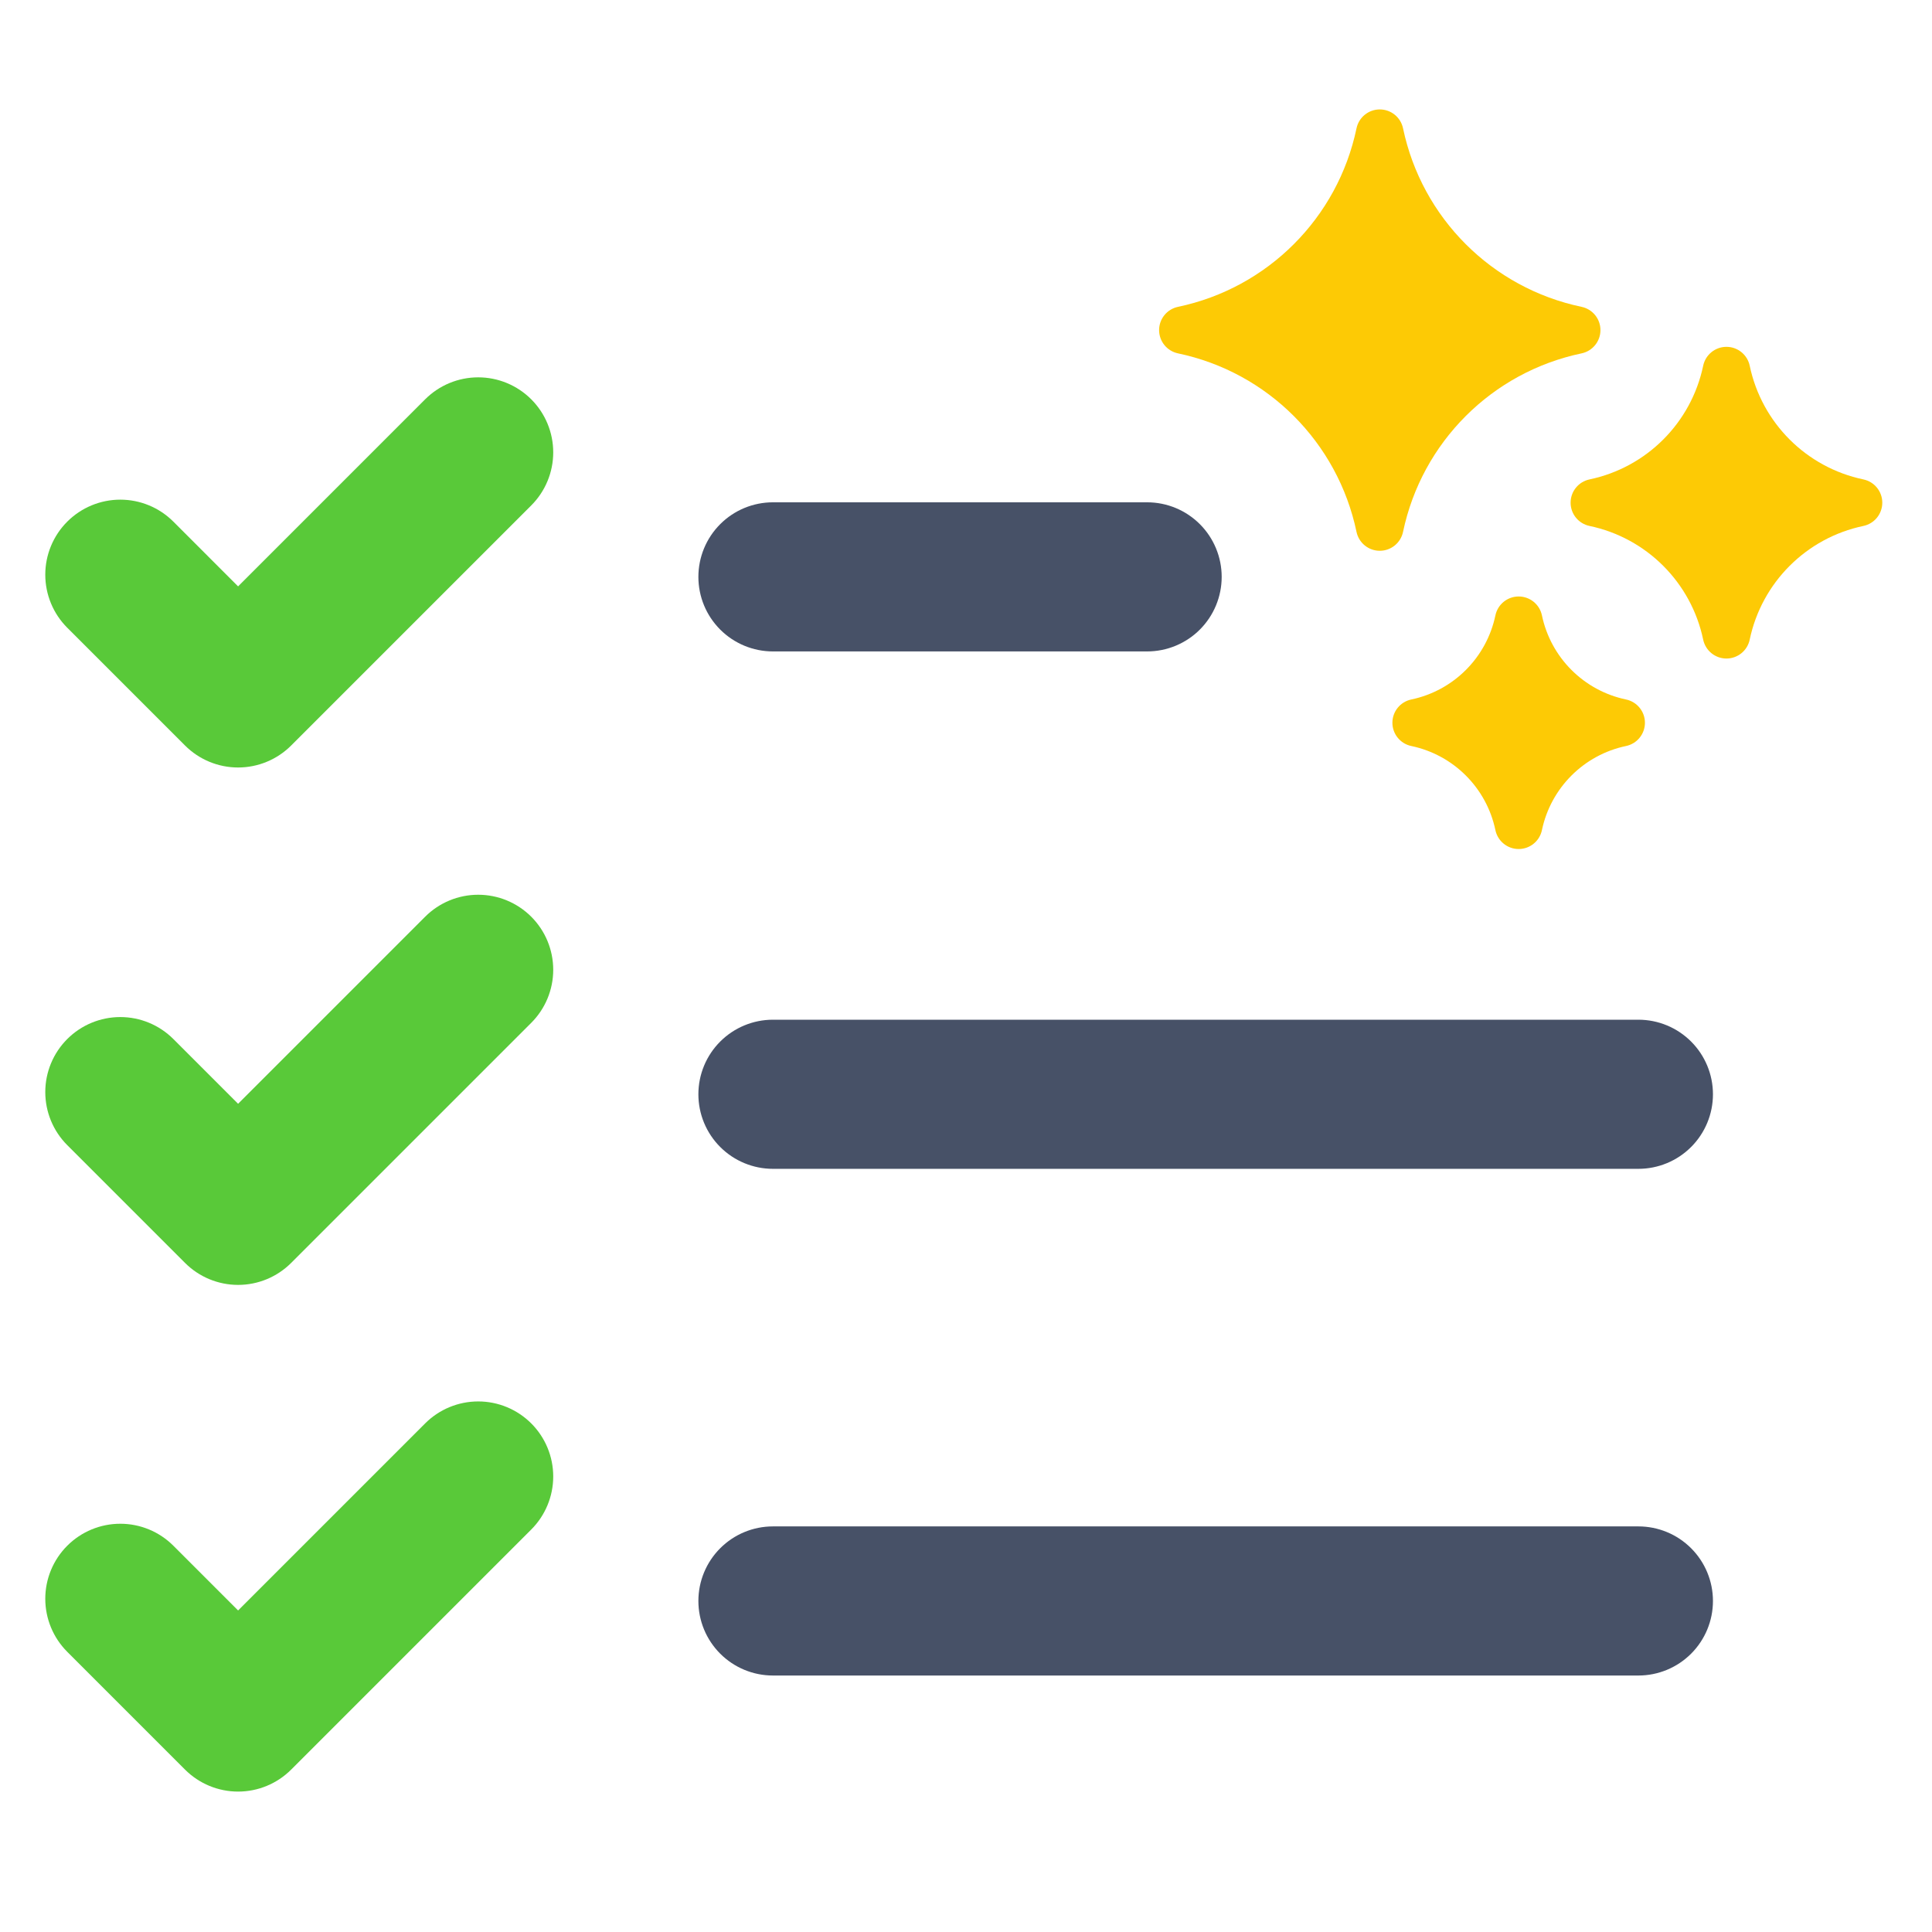
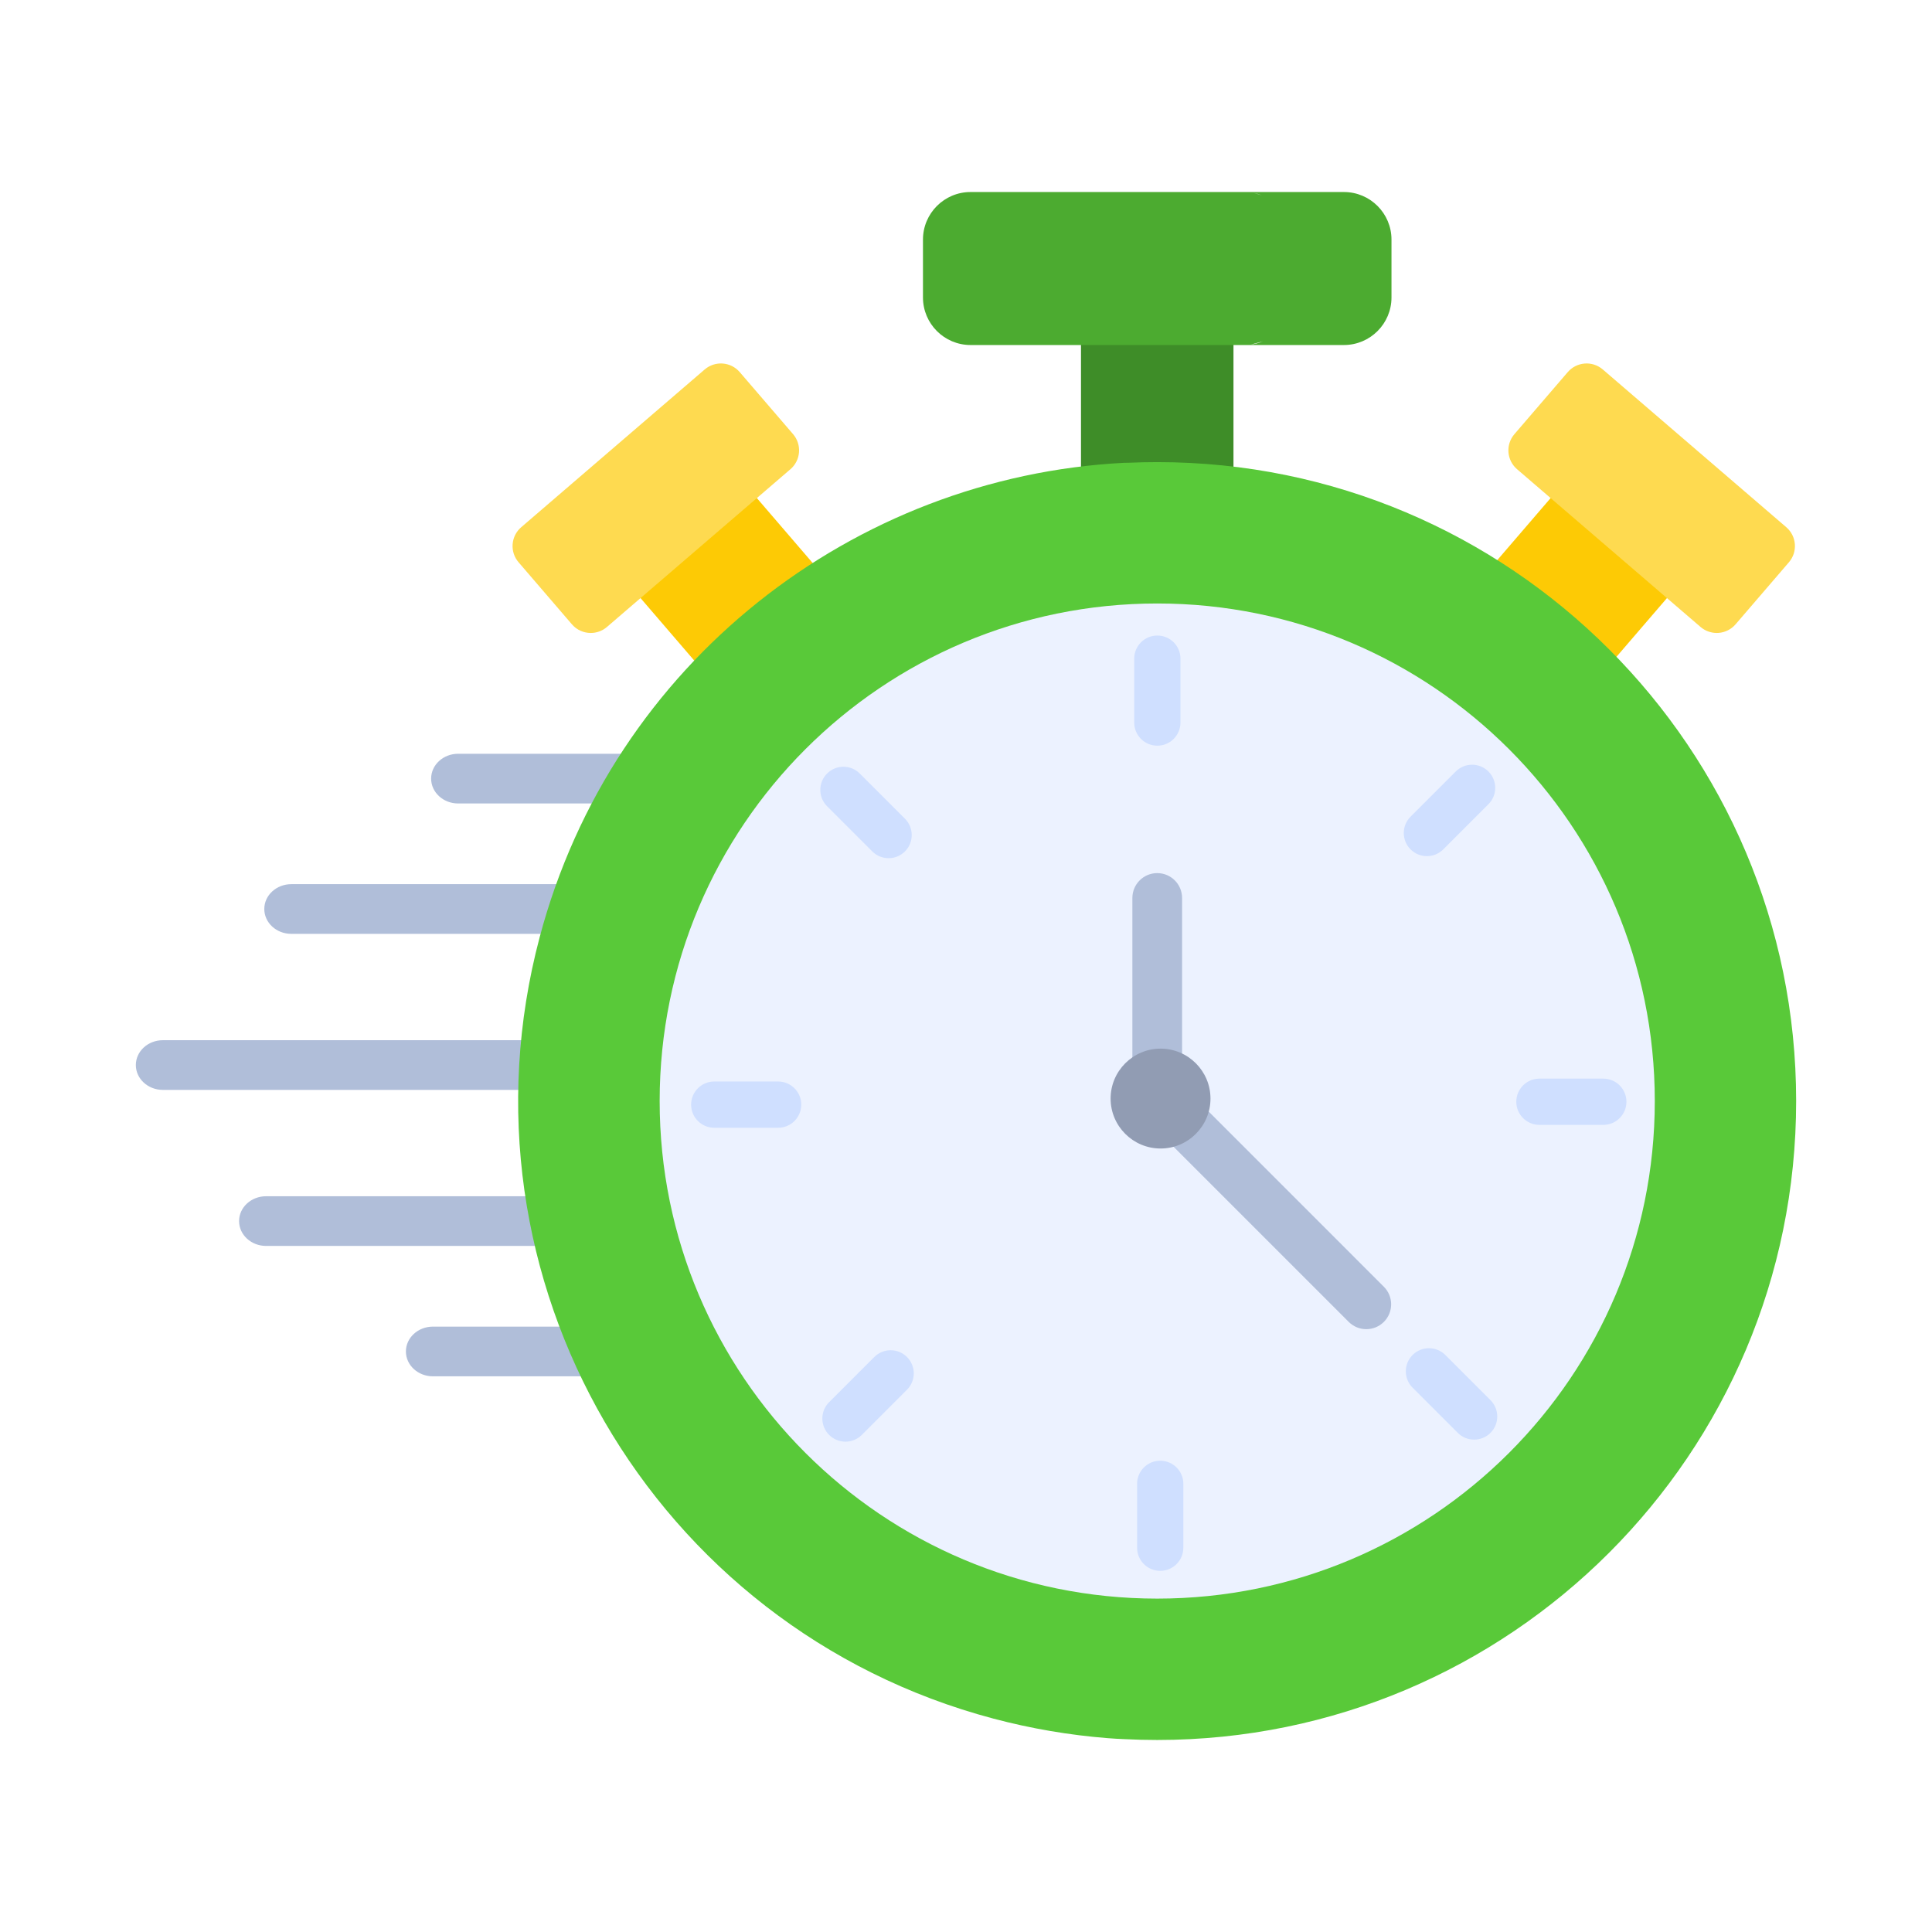
<svg xmlns="http://www.w3.org/2000/svg" width="512" height="512" viewBox="0 0 512 512" fill="none">
-   <path d="M112.668 105.824L63.098 155.396L45.93 138.225C42.2 134.502 37.144 132.412 31.874 132.414C26.604 132.417 21.55 134.511 17.824 138.238C14.097 141.964 12.003 147.018 12 152.288C11.998 157.558 14.088 162.614 17.811 166.344L49.038 197.571C52.767 201.3 57.825 203.394 63.098 203.394C68.371 203.394 73.428 201.3 77.157 197.571L140.787 133.942C144.516 130.214 146.611 125.156 146.611 119.883C146.611 114.61 144.516 109.552 140.787 105.824C137.058 102.095 132.001 100 126.728 100C121.454 100 116.397 102.095 112.668 105.824Z" fill="#59C939" />
-   <path d="M204.837 133.117H304C309.241 133.117 314.267 135.199 317.972 138.904C321.678 142.61 323.759 147.636 323.759 152.876C323.759 158.117 321.678 163.142 317.972 166.848C314.267 170.554 309.241 172.635 304 172.635H204.837C199.597 172.635 194.571 170.554 190.866 166.848C187.16 163.143 185.078 158.117 185.078 152.877C185.078 147.636 187.16 142.61 190.866 138.904C194.571 135.199 199.597 133.117 204.837 133.117Z" fill="#475167" />
-   <path d="M112.668 242.941L63.098 292.513L45.929 275.342C42.2 271.619 37.144 269.529 31.874 269.531C26.604 269.534 21.55 271.628 17.824 275.355C14.097 279.082 12.002 284.135 12 289.405C11.998 294.675 14.088 299.731 17.811 303.461L49.038 334.688C52.767 338.417 57.825 340.511 63.098 340.511C68.371 340.511 73.428 338.417 77.157 334.688L140.787 271.06C144.516 267.331 146.611 262.273 146.611 257C146.61 251.727 144.516 246.669 140.787 242.941C137.058 239.212 132.001 237.117 126.727 237.117C121.454 237.117 116.397 239.212 112.668 242.941Z" fill="#59C939" />
-   <path d="M204.837 270.234H434.191C439.432 270.234 444.457 272.316 448.163 276.022C451.868 279.727 453.95 284.753 453.95 289.993C453.95 295.234 451.868 300.26 448.163 303.965C444.457 307.671 439.431 309.753 434.191 309.753H204.837C199.597 309.753 194.571 307.671 190.865 303.965C187.16 300.26 185.078 295.234 185.078 289.994C185.078 284.753 187.16 279.727 190.865 276.022C194.571 272.316 199.597 270.234 204.837 270.234Z" fill="#475167" />
-   <path d="M112.668 377.218L63.098 426.79L45.929 409.619C42.2 405.896 37.144 403.806 31.874 403.809C26.604 403.811 21.55 405.906 17.824 409.632C14.097 413.359 12.002 418.413 12 423.683C11.998 428.953 14.088 434.008 17.811 437.738L49.038 468.966C52.767 472.694 57.825 474.789 63.098 474.789C68.371 474.789 73.428 472.694 77.157 468.966L140.787 405.337C144.516 401.608 146.611 396.551 146.611 391.277C146.61 386.004 144.516 380.947 140.787 377.218C137.058 373.489 132.001 371.394 126.727 371.395C121.454 371.395 116.397 373.489 112.668 377.218Z" fill="#59C939" />
-   <path d="M204.837 404.512H434.191C439.432 404.512 444.457 406.593 448.163 410.299C451.868 414.005 453.95 419.03 453.95 424.271C453.95 429.511 451.868 434.537 448.163 438.243C444.457 441.948 439.431 444.03 434.191 444.03H204.837C199.597 444.03 194.571 441.948 190.865 438.243C187.16 434.537 185.078 429.511 185.078 424.271C185.078 419.031 187.16 414.005 190.865 410.299C194.571 406.593 199.597 404.512 204.837 404.512Z" fill="#475167" />
-   <path d="M419.131 81.317C395.372 76.336 376.801 57.766 371.821 34.006C371.209 31.089 368.637 29 365.656 29C362.675 29 360.102 31.089 359.491 34.006C354.511 57.766 335.94 76.336 312.181 81.316C309.264 81.927 307.174 84.5 307.174 87.481C307.174 90.461 309.263 93.034 312.181 93.646C335.94 98.626 354.51 117.197 359.49 140.956C360.101 143.873 362.674 145.963 365.655 145.963C368.635 145.963 371.208 143.873 371.82 140.956C376.8 117.197 395.371 98.626 419.131 93.647C422.048 93.035 424.137 90.463 424.137 87.482C424.137 84.501 422.048 81.928 419.131 81.317Z" fill="#FDCA05" />
-   <path d="M430.918 185.372C419.724 183.026 410.975 174.276 408.628 163.081C408.016 160.164 405.444 158.074 402.463 158.074C399.482 158.074 396.909 160.163 396.298 163.081C393.951 174.275 385.201 183.025 374.007 185.371C371.09 185.983 369 188.556 369 191.536C369 194.517 371.089 197.09 374.007 197.701C385.201 200.048 393.951 208.798 396.297 219.992C396.909 222.909 399.481 224.999 402.462 224.999C405.443 224.999 408.015 222.91 408.627 219.992C410.974 208.798 419.724 200.048 430.918 197.701C433.835 197.09 435.925 194.517 435.925 191.537C435.925 188.556 433.836 185.984 430.918 185.372Z" fill="#FDCA05" />
-   <path d="M493.82 127.052C478.689 123.88 466.862 112.053 463.691 96.923C463.079 94.006 460.507 91.916 457.526 91.916C454.545 91.916 451.973 94.005 451.361 96.922C448.189 112.053 436.363 123.88 421.232 127.051C418.315 127.663 416.225 130.236 416.225 133.216C416.225 136.197 418.314 138.769 421.232 139.381C436.363 142.553 448.189 154.379 451.36 169.51C451.972 172.427 454.544 174.517 457.525 174.517C460.506 174.517 463.079 172.428 463.69 169.51C466.862 154.379 478.689 142.553 493.819 139.382C496.736 138.77 498.826 136.197 498.826 133.217C498.826 130.236 496.737 127.663 493.82 127.052Z" fill="#FDCA05" />
+   <path d="M141.223 288.833H43.161C39.206 288.833 36 285.885 36 282.248C36 278.611 39.206 275.663 43.161 275.663H141.223C145.179 275.663 148.384 278.611 148.384 282.248C148.384 285.885 145.179 288.833 141.223 288.833Z" fill="#B0BED9" />
+   <path d="M145.043 330.185H70.518C66.564 330.185 63.357 327.237 63.357 323.6C63.357 319.963 66.564 317.015 70.518 317.015H145.044C148.998 317.015 152.205 319.963 152.205 323.6C152.204 327.237 148.998 330.185 145.043 330.185Z" fill="#B0BED9" />
+   <path d="M159.954 364.739H114.73C110.775 364.739 107.569 361.791 107.569 358.154C107.569 354.517 110.775 351.569 114.73 351.569H159.954C163.909 351.569 167.115 354.517 167.115 358.154C167.115 361.791 163.909 364.739 159.954 364.739Z" fill="#B0BED9" />
+   <path d="M151.727 247.481H77.202C73.247 247.481 70.041 244.533 70.041 240.896C70.041 237.259 73.247 234.311 77.202 234.311H151.727C155.683 234.311 158.888 237.259 158.888 240.896C158.888 244.534 155.682 247.481 151.727 247.481Z" fill="#B0BED9" />
+   <path d="M166.639 212.927H121.415C117.459 212.927 114.253 209.978 114.253 206.341C114.253 202.705 117.46 199.756 121.415 199.756H166.639C170.593 199.756 173.8 202.705 173.8 206.341C173.8 209.978 170.593 212.927 166.639 212.927Z" fill="#B0BED9" />
+   <path d="M229.764 165.948L196.281 127.002C193.911 124.245 189.753 123.93 186.994 126.302L166.155 144.219C164.831 145.358 164.013 146.976 163.882 148.717C163.75 150.458 164.316 152.181 165.455 153.506L198.938 192.451C200.24 193.966 202.082 194.743 203.934 194.743C205.454 194.743 206.982 194.22 208.224 193.151L229.064 175.234C230.388 174.096 231.205 172.477 231.337 170.736C231.47 168.994 230.903 167.272 229.764 165.948Z" fill="#FDCA05" />
+   <path d="M210.176 115.058L196.037 98.612C193.666 95.855 189.509 95.541 186.75 97.913L138.124 139.719C136.8 140.857 135.983 142.476 135.851 144.217C135.72 145.958 136.285 147.68 137.424 149.005L151.563 165.451C152.865 166.965 154.706 167.742 156.559 167.742C158.079 167.742 159.606 167.219 160.849 166.15L209.475 124.344C210.799 123.206 211.617 121.587 211.748 119.846C211.88 118.104 211.314 116.382 210.176 115.058Z" fill="#FEDA50" />
+   <path d="M447.625 148.717C447.494 146.976 446.676 145.358 445.352 144.219L424.512 126.302C421.754 123.931 417.597 124.244 415.225 127.002L381.742 165.947C380.604 167.271 380.038 168.994 380.17 170.736C380.301 172.477 381.119 174.095 382.443 175.234L403.283 193.151C404.526 194.22 406.053 194.743 407.573 194.743C409.425 194.743 411.267 193.966 412.569 192.451L446.053 153.506C447.19 152.181 447.756 150.459 447.625 148.717Z" fill="#FDCA05" />
+   <path d="M473.384 139.718L424.757 97.912C423.432 96.774 421.71 96.201 419.968 96.339C418.227 96.47 416.609 97.288 415.47 98.612L401.332 115.057C398.961 117.815 399.274 121.973 402.032 124.343L450.66 166.149C451.858 167.18 453.383 167.741 454.953 167.741C455.118 167.741 455.283 167.735 455.448 167.723C457.189 167.591 458.808 166.774 459.946 165.449L474.084 149.003C476.456 146.247 476.141 142.089 473.384 139.718Z" fill="#FEDA50" />
+   <path d="M286.473 87.819H326.883V145.531H286.473V87.819Z" fill="#3E8D28" />
+   <path fill-rule="evenodd" clip-rule="evenodd" d="M257.208 50.889H329.806H331.455H356.146C363.111 50.889 368.758 56.535 368.758 63.501V78.822C368.758 85.787 363.111 91.434 356.146 91.434H331.057H329.806H257.208C250.242 91.434 244.596 85.787 244.596 78.822V63.501C244.596 56.535 250.242 50.889 257.208 50.889ZM334.681 90.457C333.665 90.883 332.582 91.18 331.452 91.327L334.681 90.457ZM332.287 51.133C333.018 51.279 333.725 51.487 334.404 51.753L332.287 51.133Z" fill="#4CAB30" />
+   <path fill-rule="evenodd" clip-rule="evenodd" d="M299.112 122.632C301.62 122.521 304.142 122.465 306.677 122.465C400.192 122.465 475.999 198.273 475.999 291.788C475.999 385.303 400.191 461.111 306.677 461.111C303.788 461.111 300.916 461.038 298.063 460.894C296.54 460.836 295.021 460.747 293.506 460.627C283.454 459.831 273.333 458.123 263.242 455.445C172.858 431.456 119.032 338.738 143.021 248.353C162.363 175.475 226.388 126.365 297.846 122.65C298.209 122.631 298.632 122.625 299.112 122.632Z" fill="#59C939" />
+   <path d="M306.677 423.649C379.502 423.649 438.538 364.613 438.538 291.788C438.538 218.964 379.502 159.928 306.677 159.928C233.852 159.928 174.816 218.964 174.816 291.788C174.816 364.613 233.852 423.649 306.677 423.649Z" fill="#ECF2FF" />
+   <path d="M306.706 197.613C303.321 197.613 300.577 194.869 300.577 191.485V174.553C300.577 171.168 303.321 168.424 306.706 168.424C310.091 168.424 312.835 171.168 312.835 174.553V191.485C312.835 194.869 310.091 197.613 306.706 197.613Z" fill="#CFDFFF" />
+   <path d="M378.147 226.888C376.578 226.888 375.01 226.29 373.813 225.093C371.419 222.7 371.419 218.82 373.814 216.426L385.786 204.454C388.179 202.059 392.059 202.06 394.453 204.454C396.847 206.847 396.847 210.727 394.452 213.121L382.48 225.093C381.283 226.289 379.714 226.888 378.147 226.888Z" fill="#CFDFFF" />
+   <path d="M424.893 298.105H407.962C404.577 298.105 401.833 295.361 401.833 291.976C401.833 288.591 404.577 285.848 407.962 285.848H424.893C428.278 285.848 431.022 288.591 431.022 291.976C431.022 295.361 428.278 298.105 424.893 298.105Z" fill="#CFDFFF" />
+   <path d="M390.66 381.517C389.091 381.517 387.522 380.919 386.326 379.723L374.353 367.75C371.959 365.357 371.959 361.477 374.353 359.083C376.747 356.69 380.626 356.69 383.021 359.083L394.993 371.056C397.387 373.449 397.387 377.329 394.993 379.723C393.797 380.92 392.228 381.517 390.66 381.517Z" fill="#CFDFFF" />
+   <path d="M307.47 416.293C304.085 416.293 301.341 413.549 301.341 410.164V393.232C301.341 389.847 304.085 387.103 307.47 387.103C310.855 387.103 313.598 389.847 313.598 393.232V410.164C313.598 413.548 310.855 416.293 307.47 416.293Z" fill="#CFDFFF" />
+   <path d="M224.057 382.058C222.488 382.058 220.919 381.46 219.724 380.263C217.33 377.869 217.33 373.989 219.724 371.596L231.696 359.623C234.09 357.23 237.97 357.23 240.363 359.623C242.757 362.017 242.757 365.897 240.363 368.29L228.39 380.263C227.194 381.46 225.625 382.058 224.057 382.058Z" fill="#CFDFFF" />
+   <path d="M206.214 298.869H189.283C185.898 298.869 183.154 296.125 183.154 292.74C183.154 289.355 185.898 286.612 189.283 286.612H206.214C209.599 286.612 212.343 289.355 212.343 292.74C212.343 296.125 209.599 298.869 206.214 298.869Z" fill="#CFDFFF" />
+   <path d="M235.489 227.428C233.921 227.428 232.352 226.83 231.156 225.633L219.184 213.661C216.79 211.267 216.79 207.387 219.184 204.994C221.577 202.6 225.457 202.599 227.85 204.994L239.823 216.966C242.217 219.36 242.217 223.24 239.823 225.633C238.626 226.83 237.057 227.428 235.489 227.428Z" fill="#CFDFFF" />
+   <path d="M306.678 288.833C303.04 288.833 300.093 285.885 300.093 282.248V237.968C300.093 234.331 303.04 231.383 306.678 231.383C310.316 231.383 313.263 234.331 313.263 237.968V282.248C313.263 285.885 310.315 288.833 306.678 288.833Z" fill="#B0BED9" />
+   <path d="M362.083 352.244C360.397 352.244 358.712 351.602 357.426 350.315L309.485 302.375C306.913 299.803 306.913 295.633 309.485 293.062C312.058 290.491 316.227 290.491 318.799 293.062L366.739 341.003C369.31 343.575 369.31 347.744 366.739 350.315C365.453 351.601 363.767 352.244 362.083 352.244Z" fill="#B0BED9" />
+   <path d="M307.558 304.366C300.261 304.366 294.324 298.43 294.324 291.133C294.324 283.837 300.26 277.901 307.558 277.901C314.854 277.901 320.79 283.837 320.79 291.133C320.79 298.43 314.854 304.366 307.558 304.366Z" fill="#919CB3" />
</svg>
